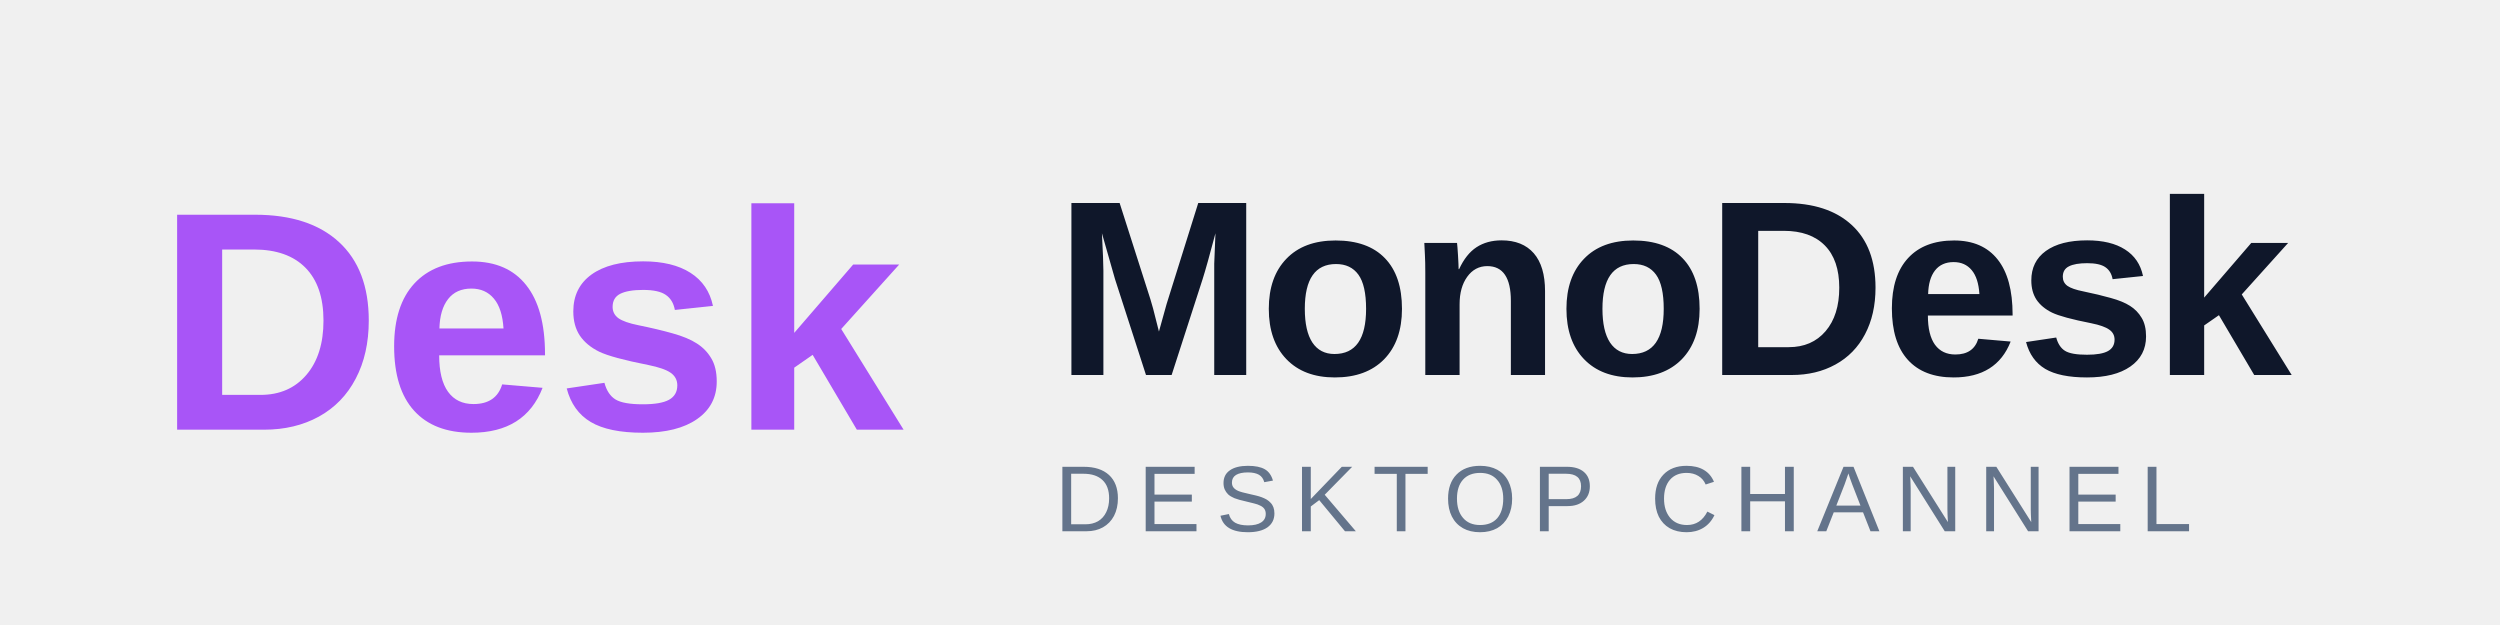
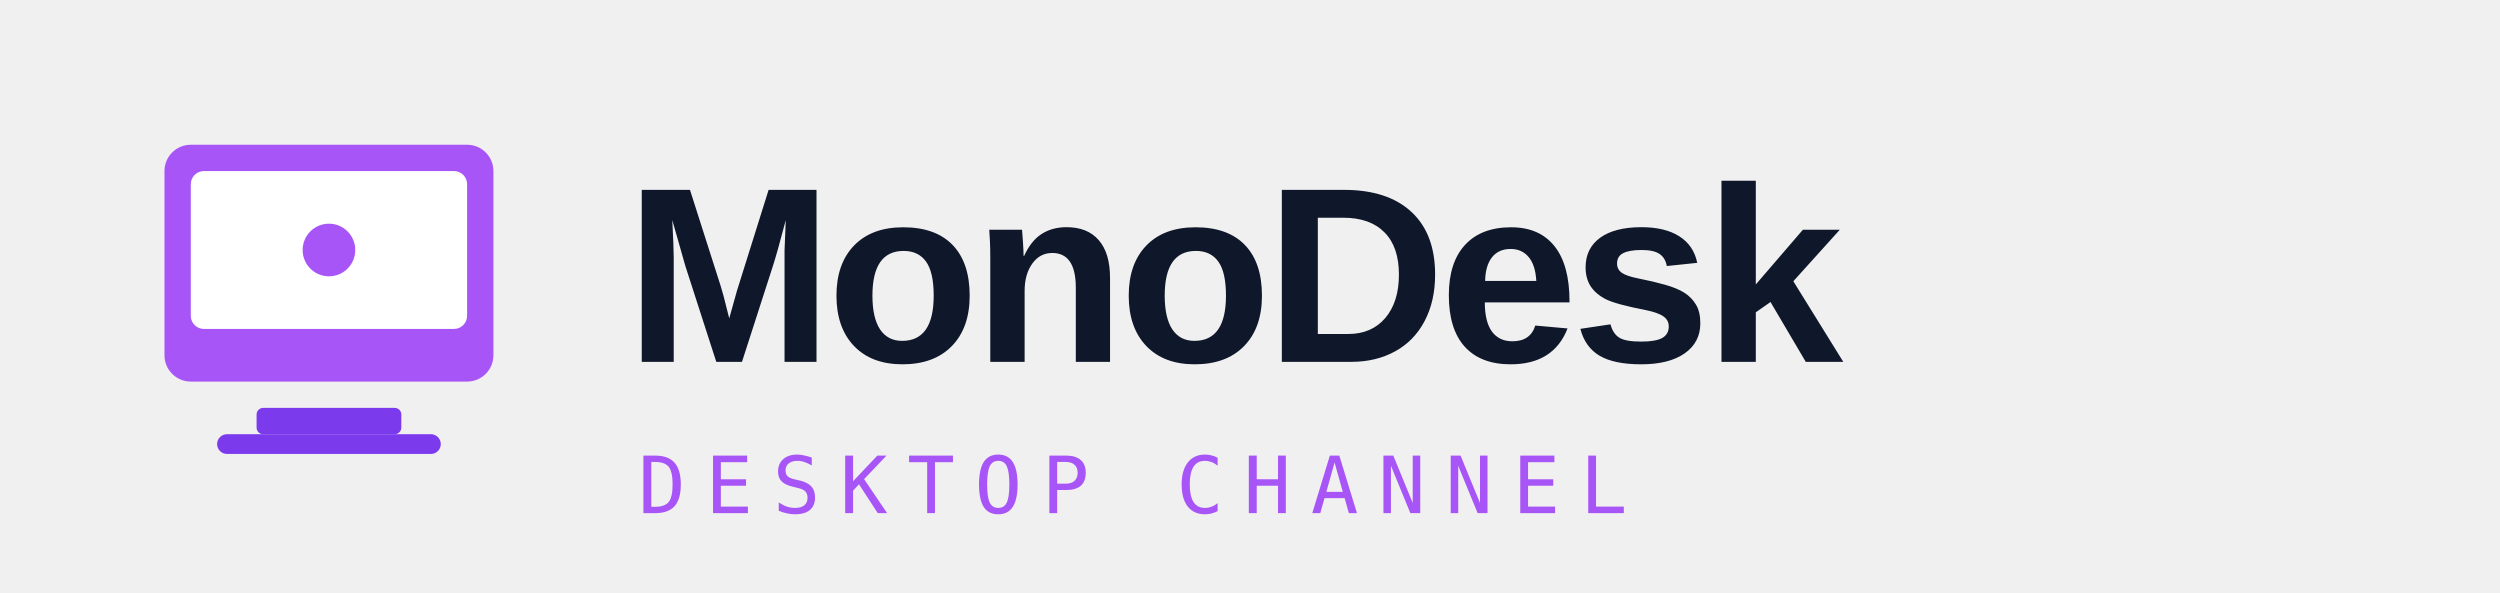
- <svg xmlns="http://www.w3.org/2000/svg" viewBox="0 0 320 80" fill="none">
-   <text x="20" y="55" font-family="-apple-system, SF Pro Display, Helvetica Neue, Arial, sans-serif" font-size="40" font-weight="800" fill="#a855f7">Desk</text>
-   <text x="135" y="48" font-family="-apple-system, SF Pro Display, Helvetica Neue, Arial, sans-serif" font-size="32" font-weight="700" fill="#0f172a" letter-spacing="-0.5">MonoDesk</text>
-   <text x="135" y="68" font-family="-apple-system, SF Pro Display, Helvetica Neue, Arial, sans-serif" font-size="12" font-weight="500" fill="#64748b" letter-spacing="2">DESKTOP CHANNEL</text>
+ <svg xmlns="http://www.w3.org/2000/svg" viewBox="0 0 380 90" fill="none">
+   <g transform="translate(25, 22)">
+     <rect x="0" y="0" width="50" height="36" rx="4" fill="#a855f7" />
+     <rect x="4" y="4" width="42" height="24" rx="2" fill="#fff" />
+     <circle cx="25" cy="16" r="4" fill="#a855f7" />
+     <rect x="14" y="40" width="22" height="4" rx="1" fill="#7c3aed" />
+     <rect x="8" y="44" width="34" height="3" rx="1.5" fill="#7c3aed" />
+   </g>
+   <text x="95" y="55" font-family="-apple-system, SF Pro Display, Helvetica Neue, Arial, sans-serif" font-size="38" font-weight="800" fill="#0f172a" letter-spacing="-1">MonoDesk</text>
+   <text x="97" y="78" font-family="ui-monospace, SF Mono, Menlo, monospace" font-size="12" font-weight="500" fill="#a855f7" letter-spacing="3">DESKTOP CHANNEL</text>
</svg>
